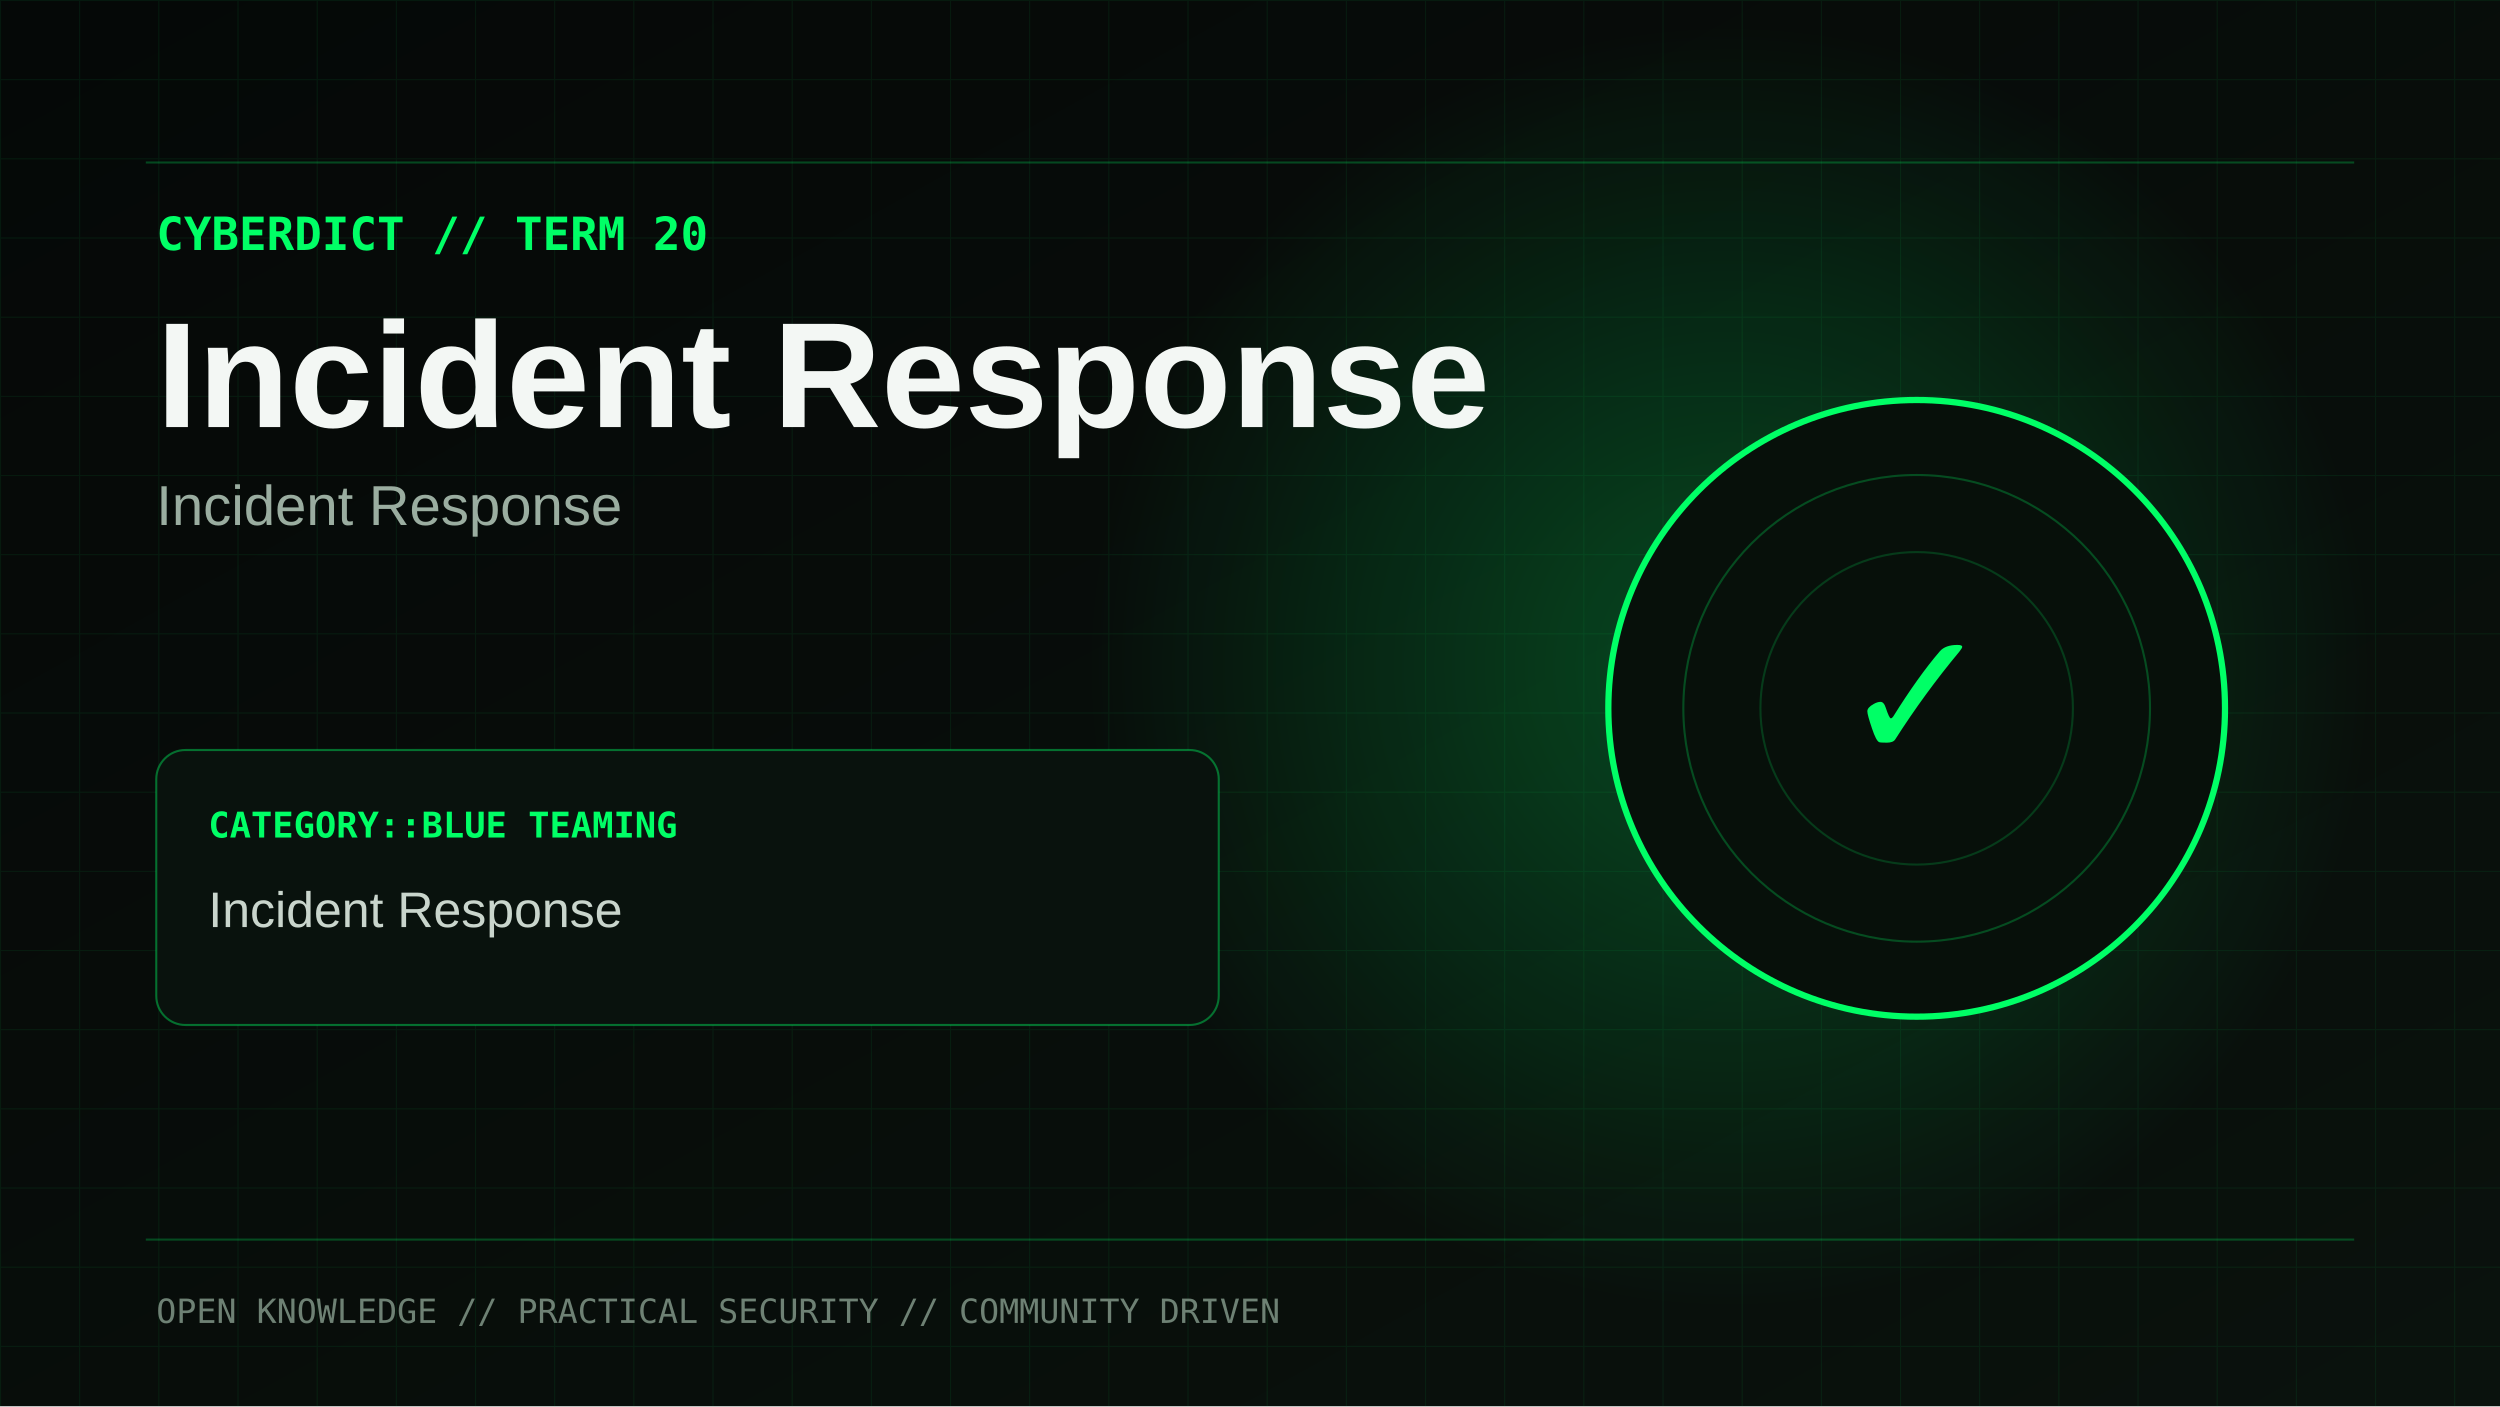
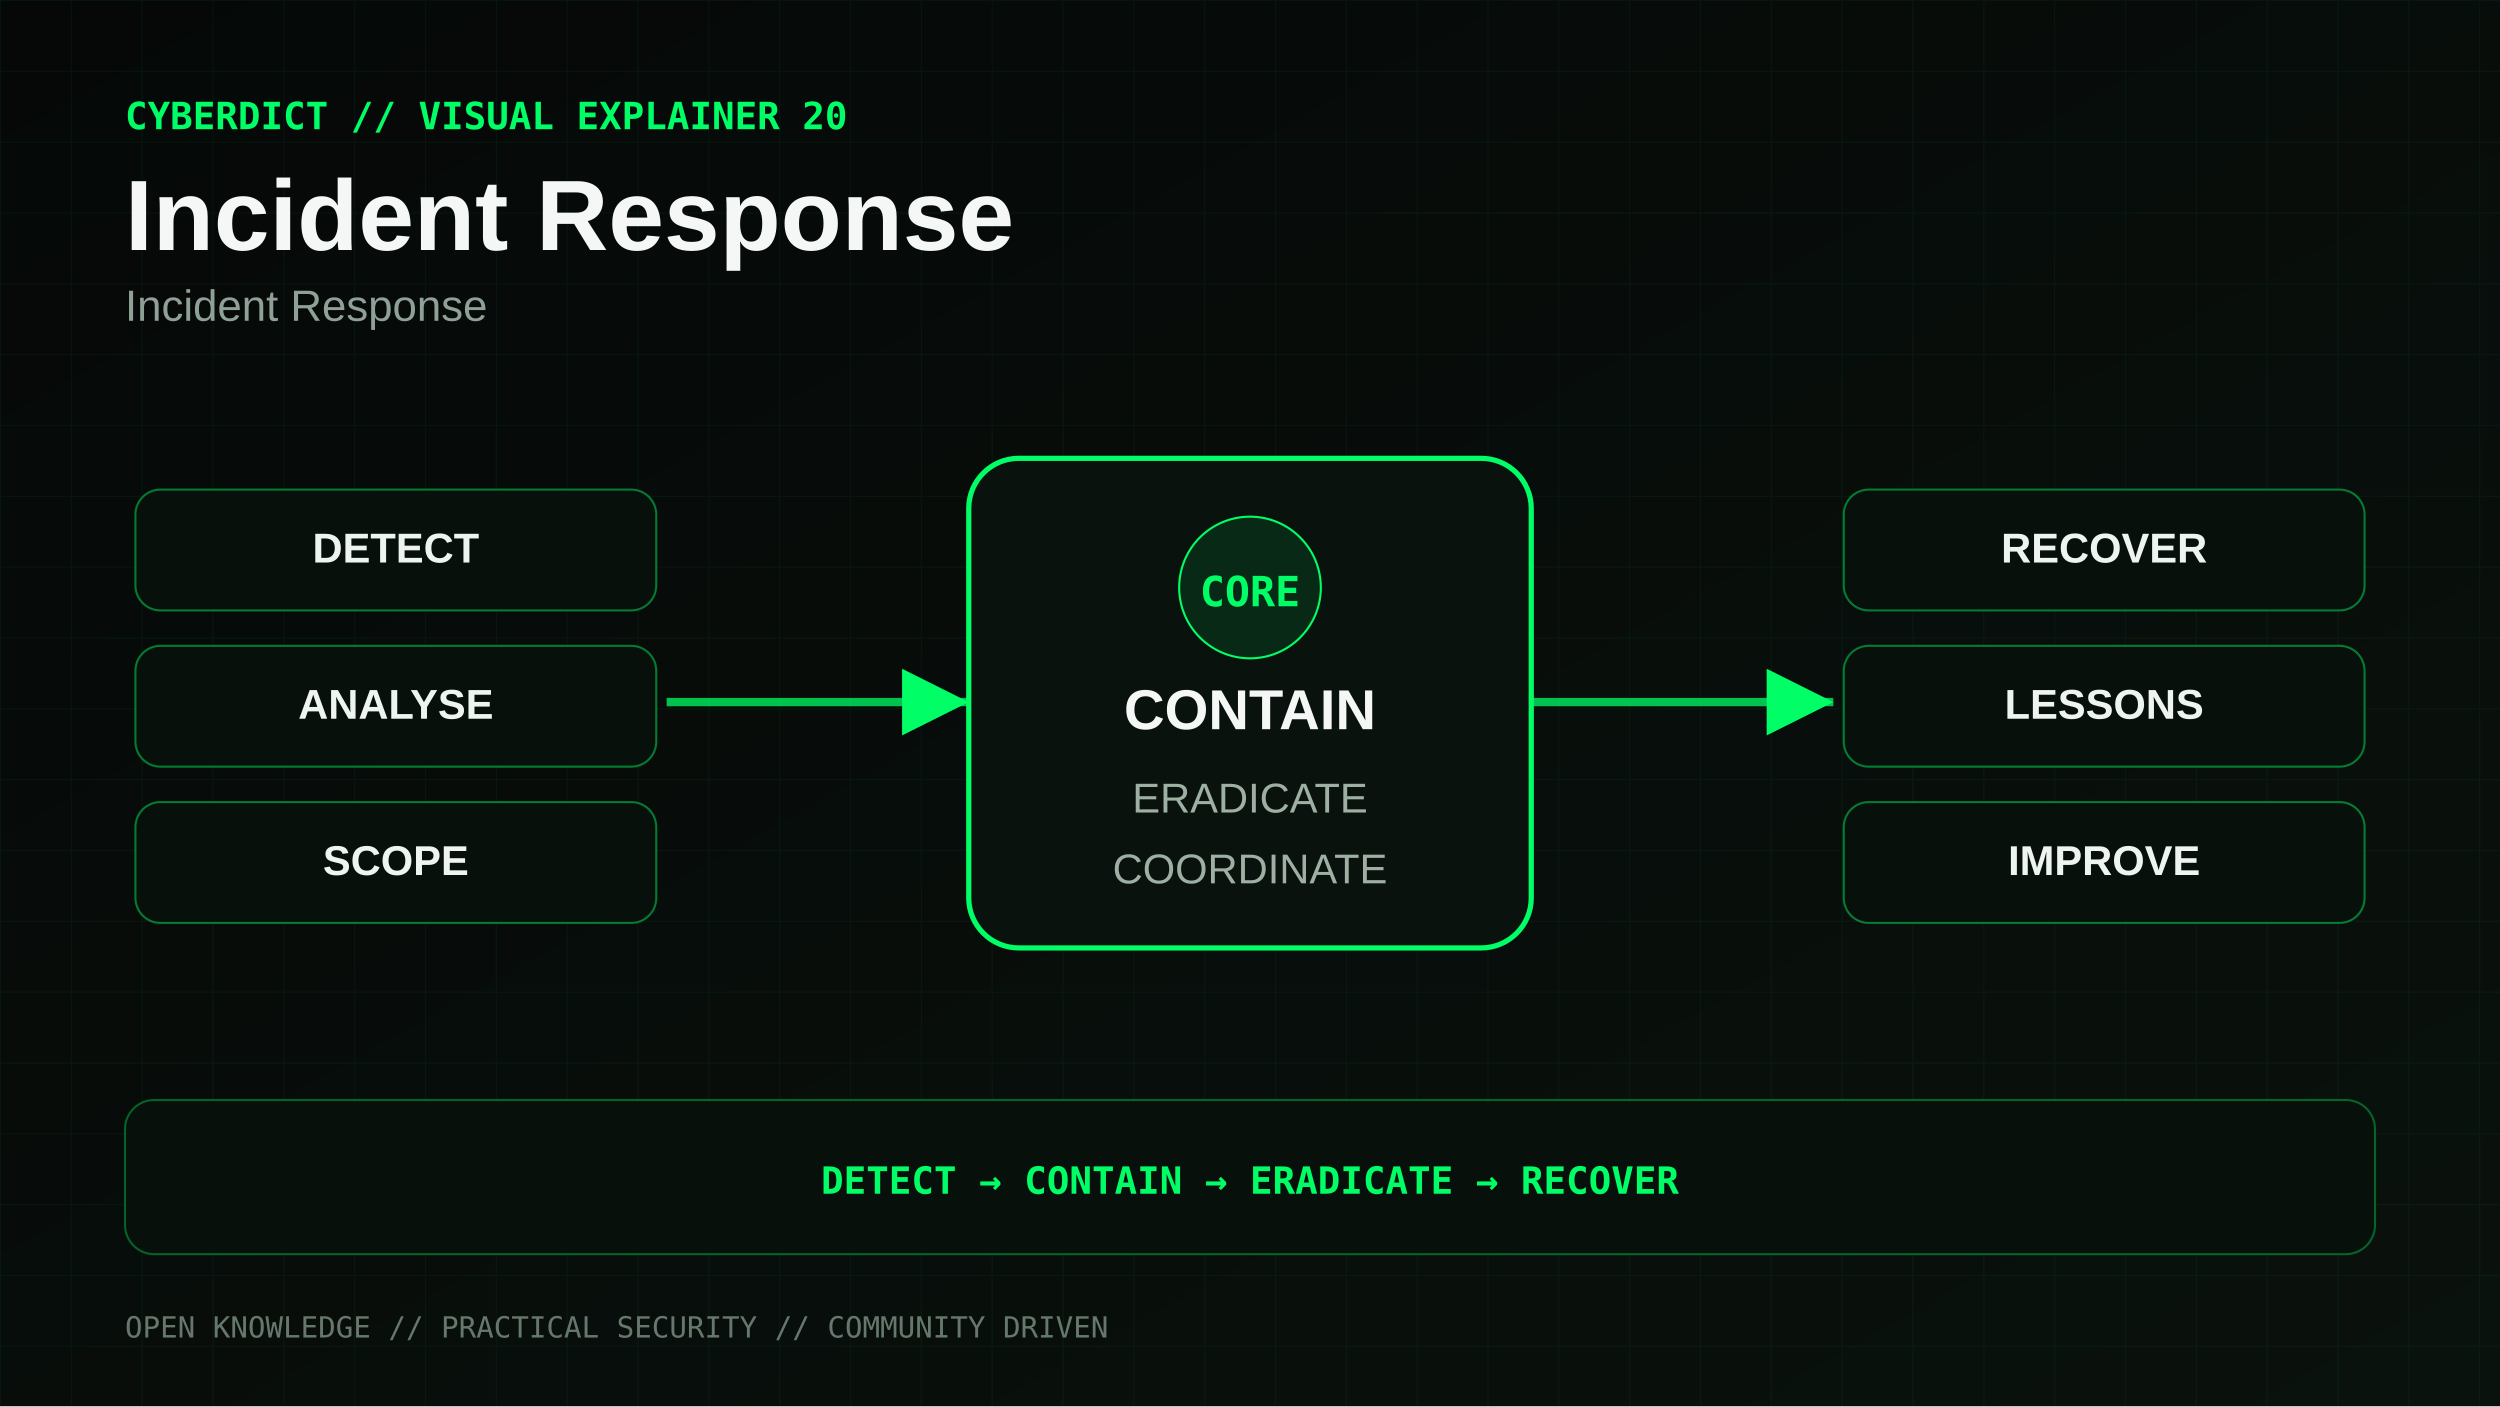
<svg xmlns="http://www.w3.org/2000/svg" width="1200" height="675" viewBox="0 0 1200 675">
  <defs>
    <linearGradient id="bg" x1="0" y1="0" x2="1" y2="1">
-       <stop offset="0" stop-color="#050807" />
+       <stop stop-color="#050807" />
      <stop offset="1" stop-color="#0a120d" />
    </linearGradient>
-     <radialGradient id="glow">
-       <stop offset="0" stop-color="#00ff66" stop-opacity=".25" />
-       <stop offset="1" stop-color="#00ff66" stop-opacity="0" />
-     </radialGradient>
-     <pattern id="grid" width="38" height="38" patternUnits="userSpaceOnUse">
-       <path d="M38 0H0V38" fill="none" stroke="#00ff66" stroke-opacity=".07" />
+     <pattern id="g" width="34" height="34" patternUnits="userSpaceOnUse">
+       <path d="M34 0H0V34" fill="none" stroke="#00ff66" stroke-opacity=".05" />
    </pattern>
-     <filter id="shadow">
-       <feGaussianBlur stdDeviation="12" />
-     </filter>
+     <marker id="a" markerWidth="10" markerHeight="10" refX="8" refY="4" orient="auto">
+       <path d="M0,0 L8,4 L0,8 Z" fill="#00ff66" />
+     </marker>
  </defs>
  <rect width="1200" height="675" fill="url(#bg)" />
-   <rect width="1200" height="675" fill="url(#grid)" />
-   <circle cx="830" cy="320" r="310" fill="url(#glow)" />
-   <path d="M70 78H1130M70 595H1130" stroke="#00ff66" stroke-opacity=".25" />
-   <text x="75" y="120" fill="#00ff66" font-family="monospace" font-size="22" font-weight="700">CYBERDICT // TERM 20</text>
-   <text x="75" y="205" fill="#f3f7f4" font-family="Arial,Helvetica,sans-serif" font-size="72" font-weight="800">Incident Response</text>
-   <text x="75" y="252" fill="#9aada0" font-family="Arial,Helvetica,sans-serif" font-size="27">Incident Response</text>
-   <g transform="translate(750 170)">
-     <circle cx="170" cy="170" r="148" fill="#07100a" stroke="#00ff66" stroke-width="3" />
-     <circle cx="170" cy="170" r="112" fill="none" stroke="#00ff66" stroke-opacity=".25" />
-     <circle cx="170" cy="170" r="75" fill="none" stroke="#00ff66" stroke-opacity=".18" />
-     <text x="170" y="195" text-anchor="middle" fill="#00ff66" font-family="Arial,Helvetica,sans-serif" font-size="88" font-weight="800">✓</text>
-   </g>
-   <rect x="75" y="360" width="510" height="132" rx="14" fill="#09120d" stroke="#00ff66" stroke-opacity=".4" />
-   <text x="100" y="402" fill="#00ff66" font-family="monospace" font-size="17" font-weight="700">CATEGORY::BLUE TEAMING</text>
-   <text x="100" y="445" fill="#c9d5cc" font-family="Arial,Helvetica,sans-serif" font-size="24">Incident Response</text>
-   <text x="75" y="635" fill="#6e8174" font-family="monospace" font-size="16">OPEN KNOWLEDGE  //  PRACTICAL SECURITY  //  COMMUNITY DRIVEN</text>
+   <rect width="1200" height="675" fill="url(#g)" />
+   <text x="60" y="62" fill="#00ff66" font-family="monospace" font-size="18" font-weight="700">CYBERDICT // VISUAL EXPLAINER 20</text>
+   <text x="60" y="120" fill="#f4f7f5" font-family="Arial" font-size="48" font-weight="800">Incident Response</text>
+   <text x="60" y="154" fill="#8fa196" font-family="Arial" font-size="21">Incident Response</text>
+   <line x1="320" y1="337" x2="465" y2="337" stroke="#00ff66" stroke-width="4" stroke-opacity=".75" marker-end="url(#a)" />
+   <line x1="735" y1="337" x2="880" y2="337" stroke="#00ff66" stroke-width="4" stroke-opacity=".75" marker-end="url(#a)" />
+   <rect x="65" y="235" width="250" height="58" rx="12" fill="#08100b" stroke="#00ff66" stroke-opacity=".45" />
+   <text x="190.0" y="270.0" text-anchor="middle" fill="#eef5f0" font-family="Arial" font-size="20" font-weight="700">DETECT</text>
+   <rect x="65" y="310" width="250" height="58" rx="12" fill="#08100b" stroke="#00ff66" stroke-opacity=".45" />
+   <text x="190.0" y="345.0" text-anchor="middle" fill="#eef5f0" font-family="Arial" font-size="20" font-weight="700">ANALYSE</text>
+   <rect x="65" y="385" width="250" height="58" rx="12" fill="#08100b" stroke="#00ff66" stroke-opacity=".45" />
+   <text x="190.0" y="420.0" text-anchor="middle" fill="#eef5f0" font-family="Arial" font-size="20" font-weight="700">SCOPE</text>
+   <rect x="465" y="220" width="270" height="235" rx="24" fill="#09120d" stroke="#00ff66" stroke-width="2.5" />
+   <circle cx="600" cy="282" r="34" fill="#00ff66" fill-opacity=".10" stroke="#00ff66" />
+   <text x="600" y="291" text-anchor="middle" fill="#00ff66" font-family="monospace" font-size="20" font-weight="800">CORE</text>
+   <text x="600" y="350" text-anchor="middle" fill="#f4f7f5" font-family="Arial" font-size="27" font-weight="800">CONTAIN</text>
+   <text x="600" y="390" text-anchor="middle" fill="#9eafa3" font-family="Arial" font-size="20">ERADICATE</text>
+   <text x="600" y="424" text-anchor="middle" fill="#9eafa3" font-family="Arial" font-size="20">COORDINATE</text>
+   <rect x="885" y="235" width="250" height="58" rx="12" fill="#08100b" stroke="#00ff66" stroke-opacity=".45" />
+   <text x="1010.0" y="270.0" text-anchor="middle" fill="#eef5f0" font-family="Arial" font-size="20" font-weight="700">RECOVER</text>
+   <rect x="885" y="310" width="250" height="58" rx="12" fill="#08100b" stroke="#00ff66" stroke-opacity=".45" />
+   <text x="1010.0" y="345.0" text-anchor="middle" fill="#eef5f0" font-family="Arial" font-size="20" font-weight="700">LESSONS</text>
+   <rect x="885" y="385" width="250" height="58" rx="12" fill="#08100b" stroke="#00ff66" stroke-opacity=".45" />
+   <text x="1010.0" y="420.0" text-anchor="middle" fill="#eef5f0" font-family="Arial" font-size="20" font-weight="700">IMPROVE</text>
+   <rect x="60" y="528" width="1080" height="74" rx="14" fill="#07100a" stroke="#00ff66" stroke-opacity=".35" />
+   <text x="600" y="573" text-anchor="middle" fill="#00ff66" font-family="monospace" font-size="18" font-weight="700">DETECT → CONTAIN → ERADICATE → RECOVER</text>
+   <text x="60" y="642" fill="#66786c" font-family="monospace" font-size="14">OPEN KNOWLEDGE // PRACTICAL SECURITY // COMMUNITY DRIVEN</text>
</svg>
